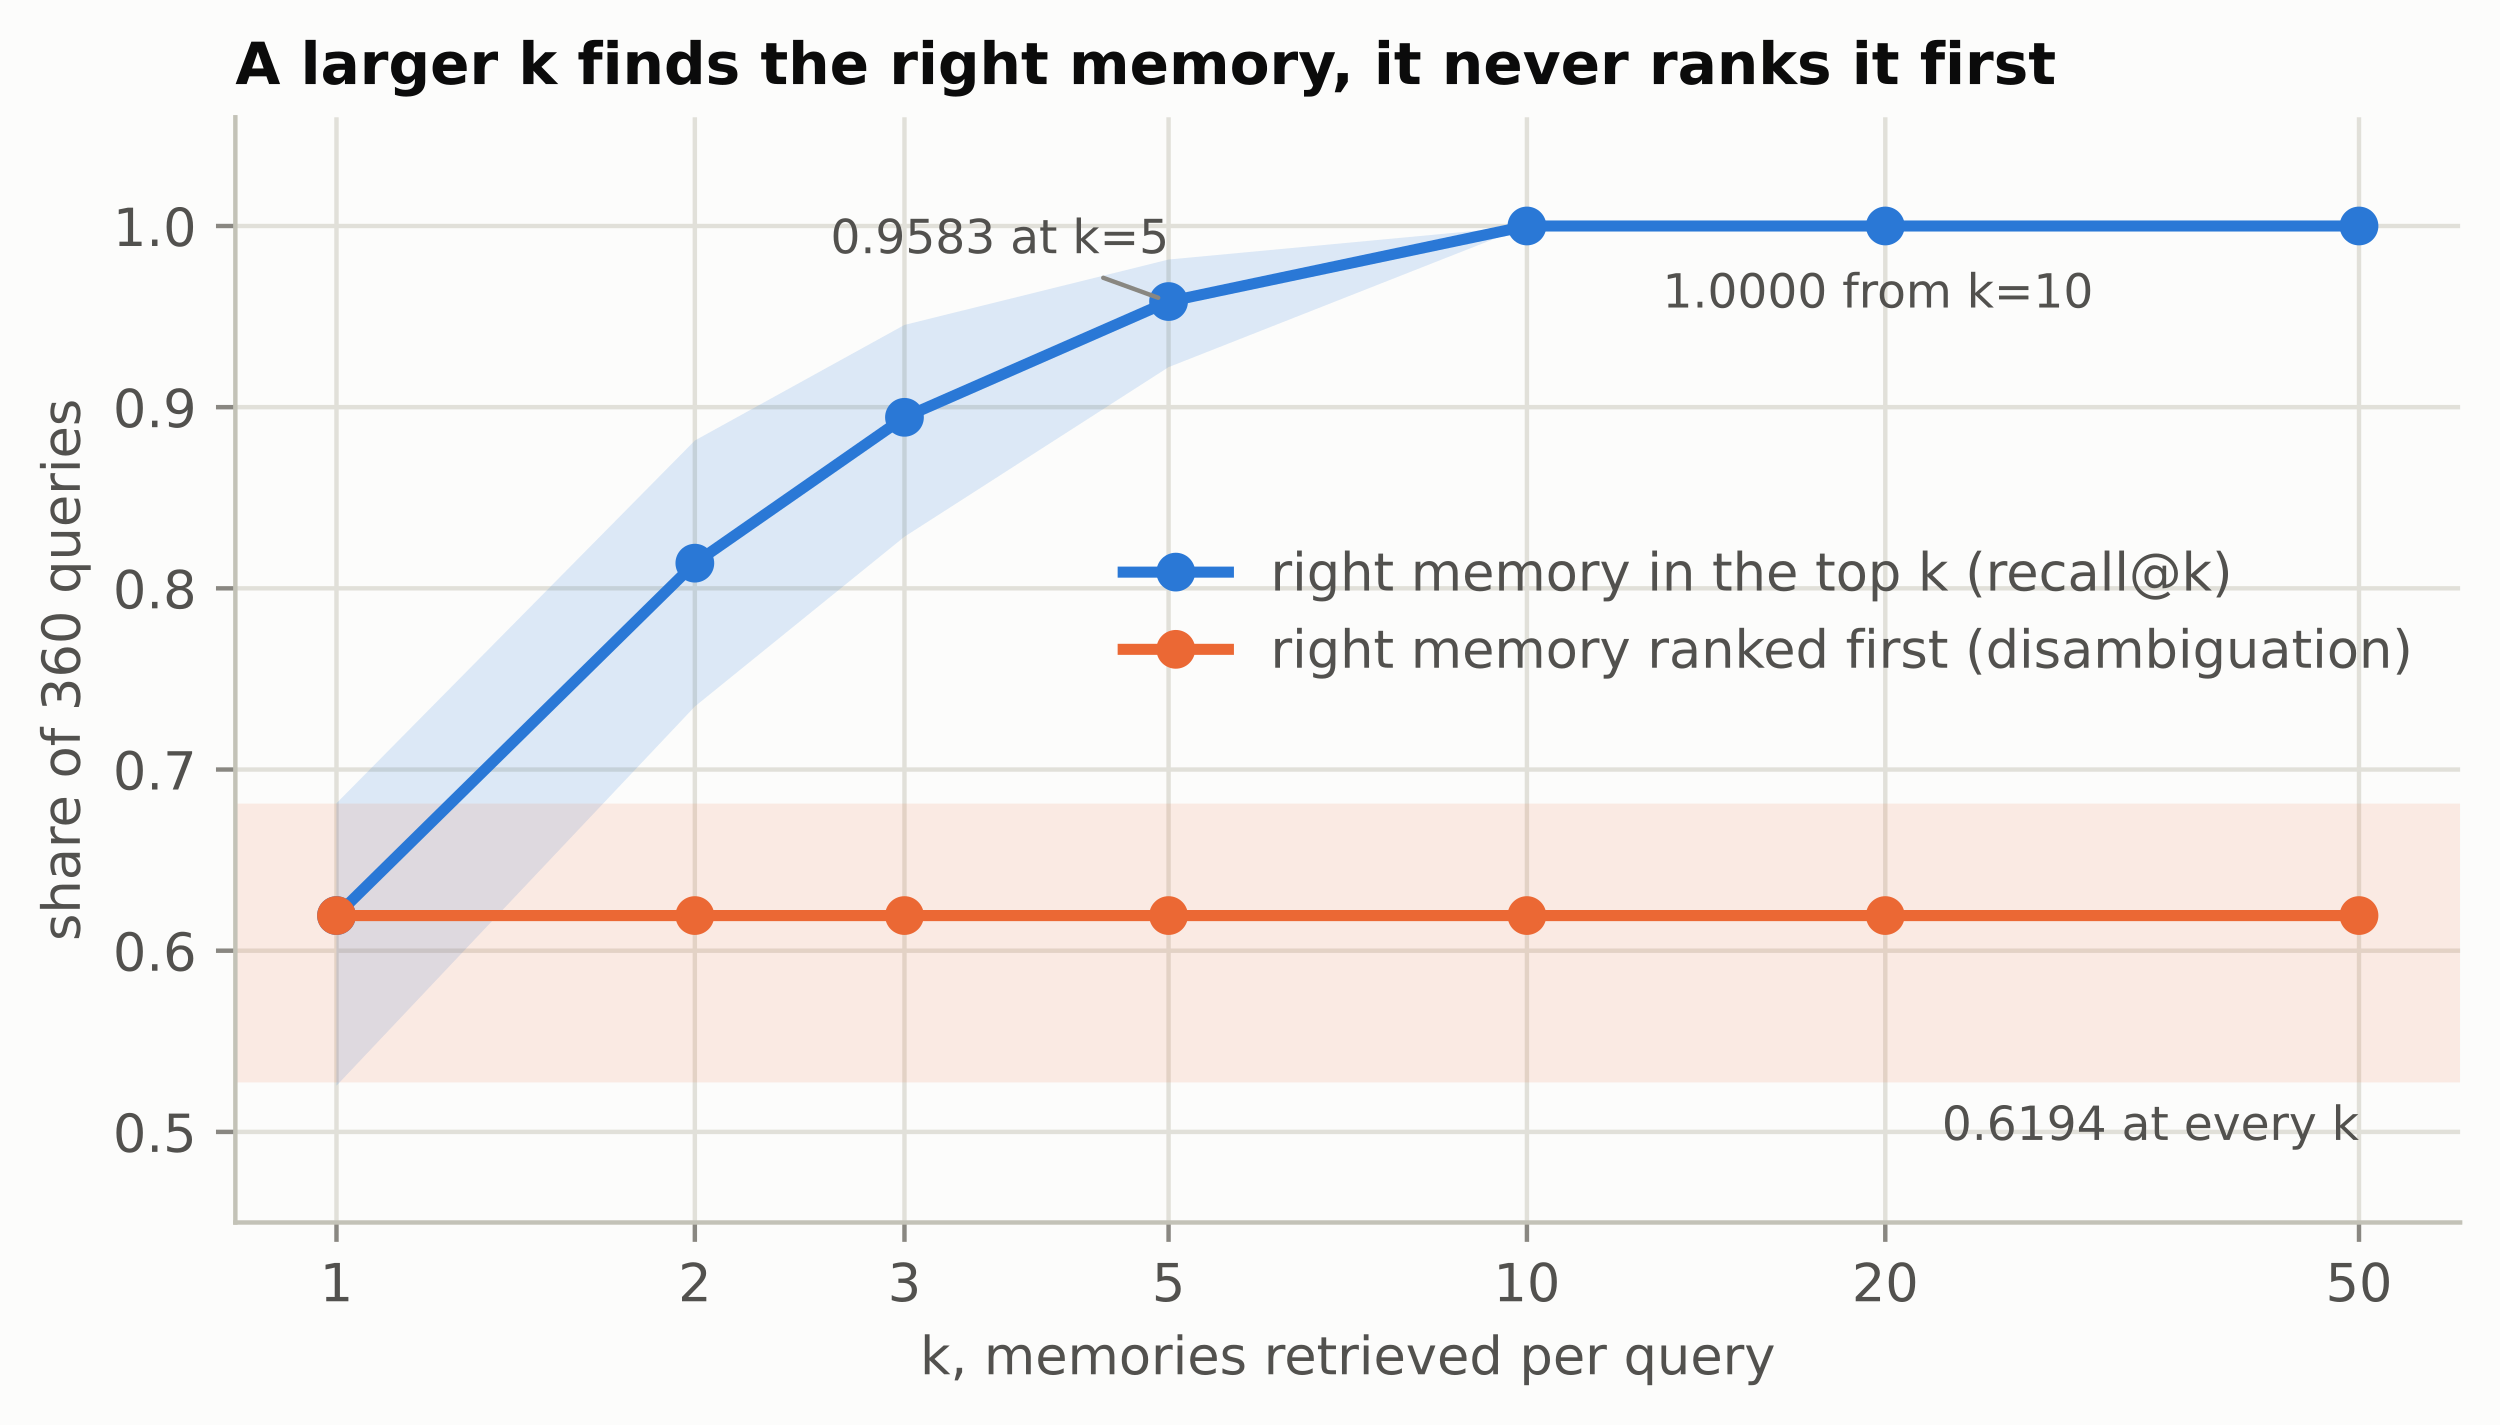
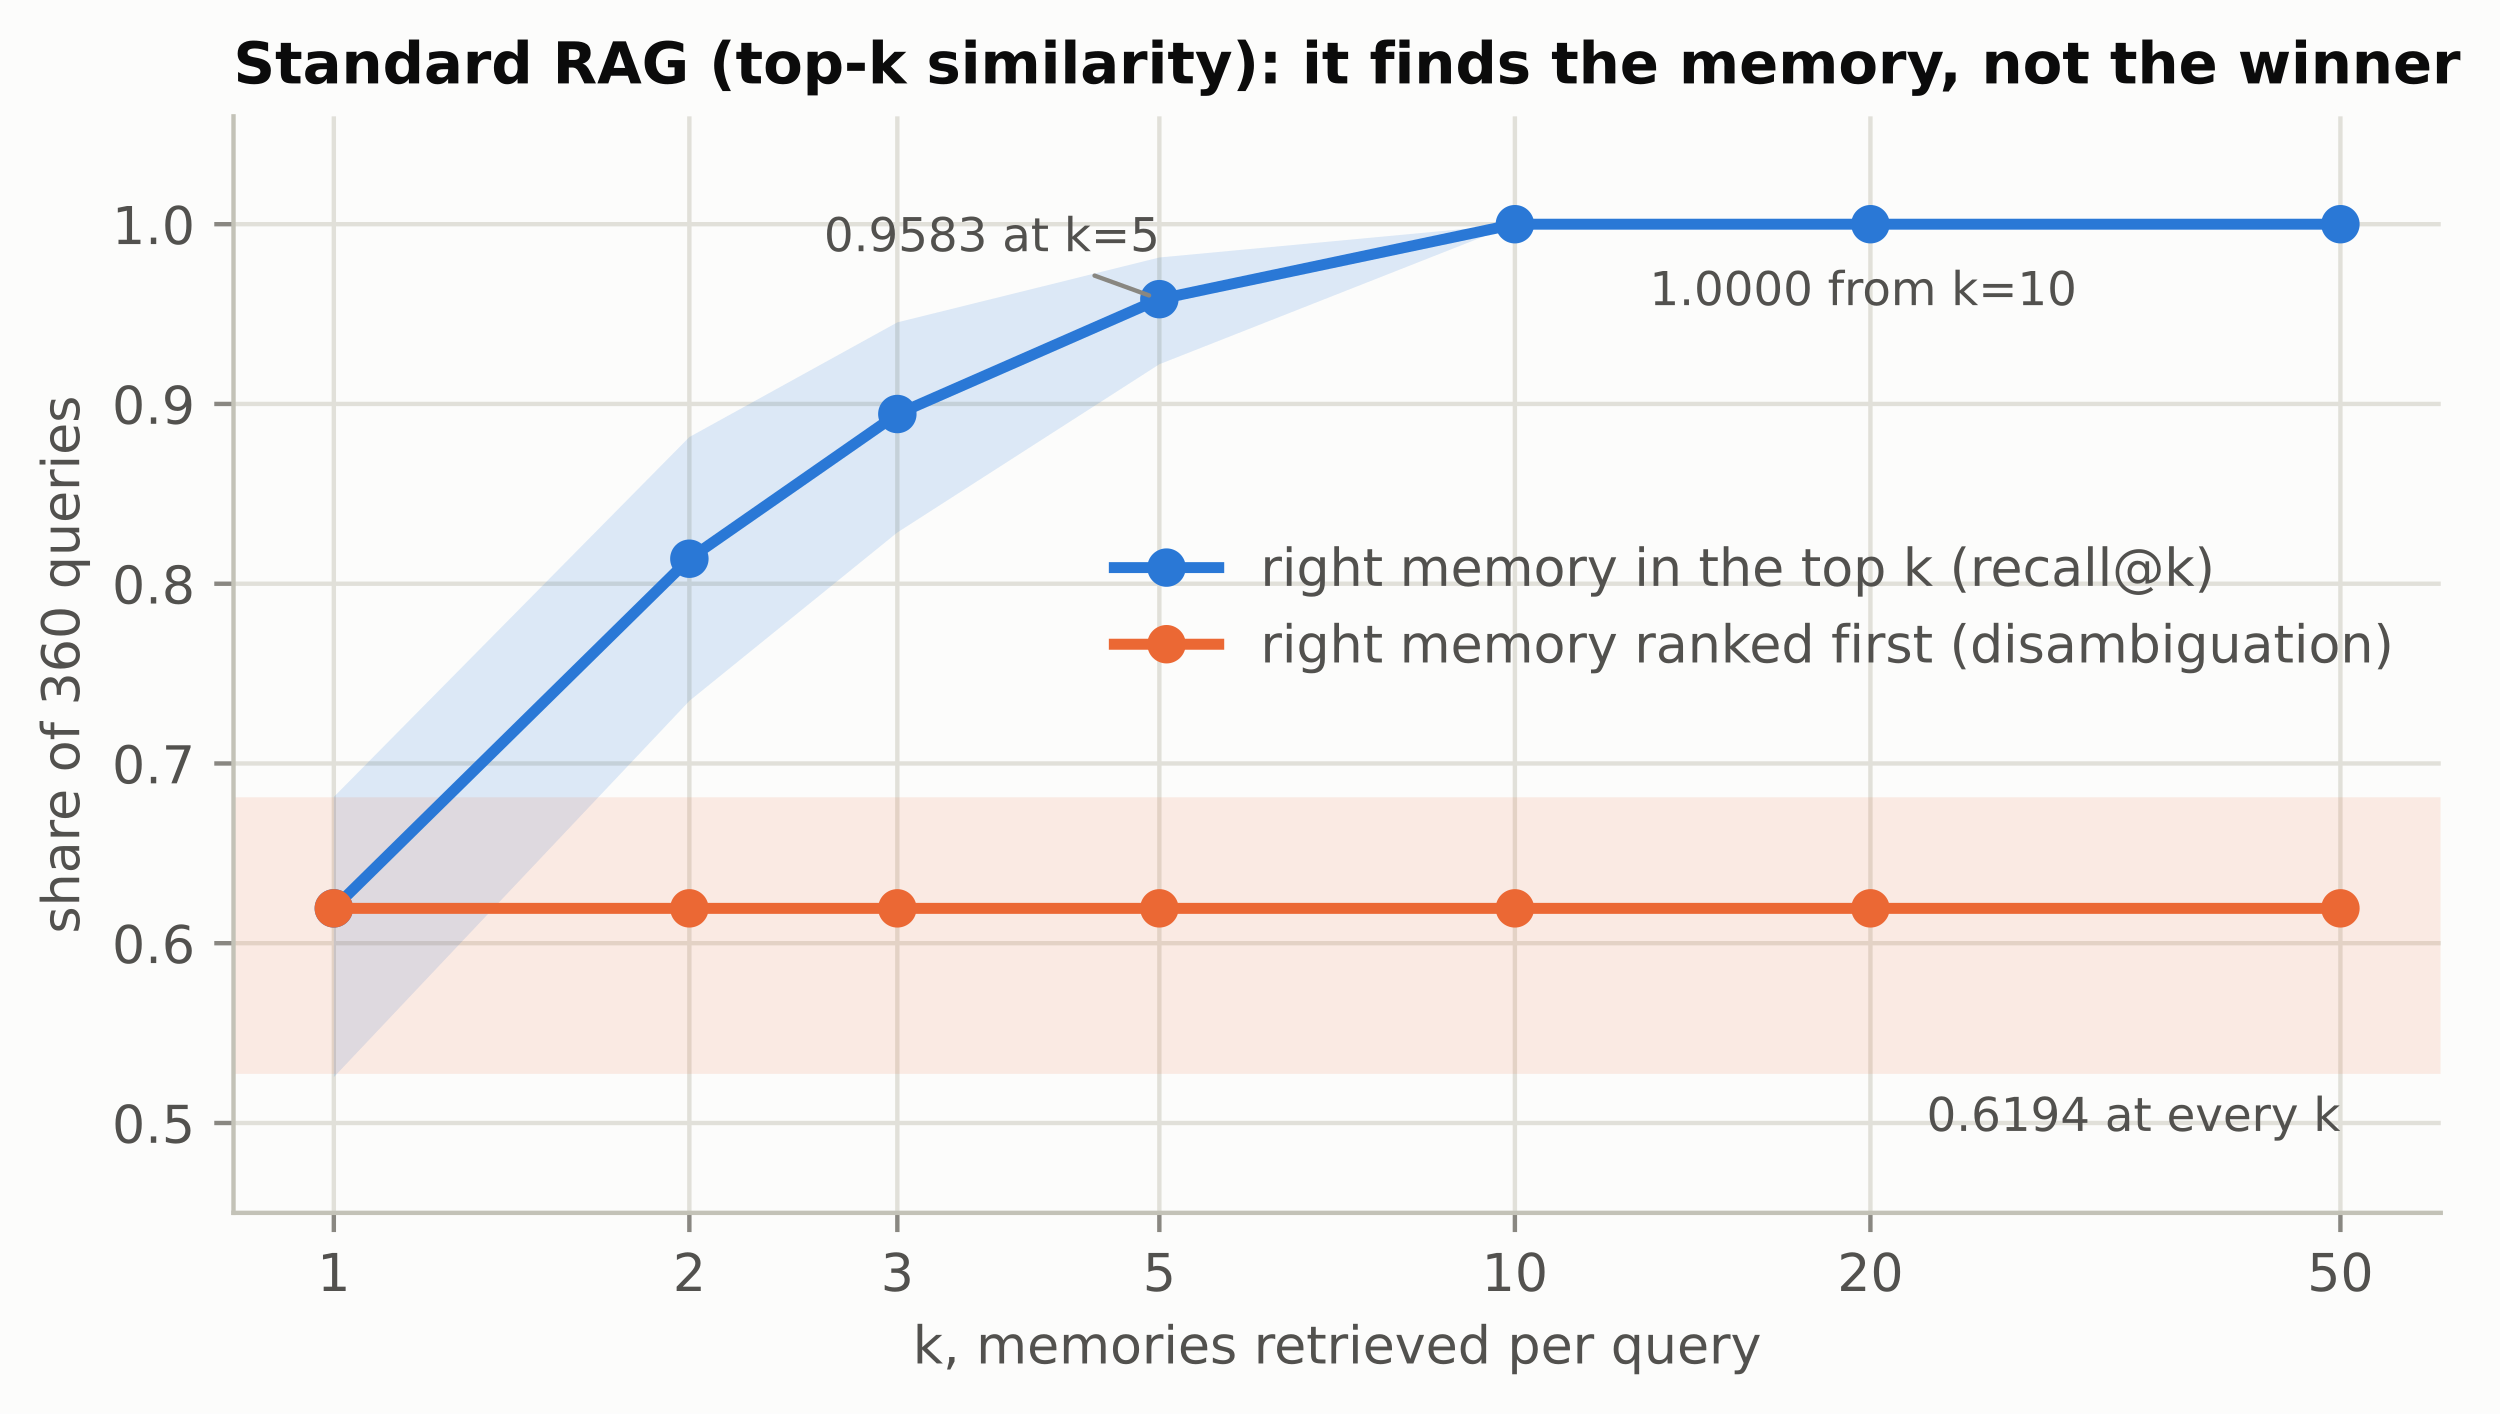
- <svg xmlns="http://www.w3.org/2000/svg" xmlns:xlink="http://www.w3.org/1999/xlink" width="451.462pt" height="257.351pt" viewBox="0 0 451.462 257.351" version="1.1">
+ <svg xmlns="http://www.w3.org/2000/svg" xmlns:xlink="http://www.w3.org/1999/xlink" width="455.048pt" height="257.351pt" viewBox="0 0 455.048 257.351" version="1.1">
  <defs>
    <style type="text/css">*{stroke-linejoin: round; stroke-linecap: butt}</style>
  </defs>
  <g id="figure_1">
    <g id="patch_1">
-       <path d="M 0 257.351  L 451.462 257.351  L 451.462 0  L 0 0  z " style="fill: #fcfcfb" />
+       <path d="M 0 257.351  L 455.048 257.351  L 455.048 0  L 0 0  z " style="fill: #fcfcfb" />
    </g>
    <g id="axes_1">
      <g id="patch_2">
        <path d="M 42.502 220.762  L 444.262 220.762  L 444.262 21.178  L 42.502 21.178  z " style="fill: #fcfcfb" />
      </g>
      <g id="matplotlib.axis_1">
        <g id="xtick_1">
          <g id="line2d_1">
            <path d="M 60.764 220.762  L 60.764 21.178  " clip-path="url(#pa100c90f41)" style="fill: none; stroke: #e1e0d9; stroke-width: 0.8; stroke-linecap: square" />
          </g>
          <g id="line2d_2">
            <defs>
              <path id="md099b3040a" d="M 0 0  L 0 3.5  " style="stroke: #898781; stroke-width: 0.8" />
            </defs>
            <g>
              <use xlink:href="#md099b3040a" x="60.764" y="220.762" style="fill: #898781; stroke: #898781; stroke-width: 0.8" />
            </g>
          </g>
          <g id="text_1">
            <text style="fill: #52514e; font: 9.5px 'DejaVu Sans', 'Bitstream Vera Sans', 'Computer Modern Sans Serif', 'Lucida Grande', 'Verdana', 'Geneva', 'Lucid', 'Arial', 'Helvetica', 'Avant Garde', sans-serif; text-anchor: middle" x="60.764" y="234.981" transform="rotate(-0 60.76401 234.9809)">1</text>
          </g>
        </g>
        <g id="xtick_2">
          <g id="line2d_3">
            <path d="M 125.478 220.762  L 125.478 21.178  " clip-path="url(#pa100c90f41)" style="fill: none; stroke: #e1e0d9; stroke-width: 0.8; stroke-linecap: square" />
          </g>
          <g id="line2d_4">
            <g>
              <use xlink:href="#md099b3040a" x="125.478" y="220.762" style="fill: #898781; stroke: #898781; stroke-width: 0.8" />
            </g>
          </g>
          <g id="text_2">
            <text style="fill: #52514e; font: 9.5px 'DejaVu Sans', 'Bitstream Vera Sans', 'Computer Modern Sans Serif', 'Lucida Grande', 'Verdana', 'Geneva', 'Lucid', 'Arial', 'Helvetica', 'Avant Garde', sans-serif; text-anchor: middle" x="125.478" y="234.981" transform="rotate(-0 125.478 234.9809)">2</text>
          </g>
        </g>
        <g id="xtick_3">
          <g id="line2d_5">
            <path d="M 163.333 220.762  L 163.333 21.178  " clip-path="url(#pa100c90f41)" style="fill: none; stroke: #e1e0d9; stroke-width: 0.8; stroke-linecap: square" />
          </g>
          <g id="line2d_6">
            <g>
              <use xlink:href="#md099b3040a" x="163.333" y="220.762" style="fill: #898781; stroke: #898781; stroke-width: 0.8" />
            </g>
          </g>
          <g id="text_3">
            <text style="fill: #52514e; font: 9.5px 'DejaVu Sans', 'Bitstream Vera Sans', 'Computer Modern Sans Serif', 'Lucida Grande', 'Verdana', 'Geneva', 'Lucid', 'Arial', 'Helvetica', 'Avant Garde', sans-serif; text-anchor: middle" x="163.333" y="234.981" transform="rotate(-0 163.3332 234.9809)">3</text>
          </g>
        </g>
        <g id="xtick_4">
          <g id="line2d_7">
            <path d="M 211.025 220.762  L 211.025 21.178  " clip-path="url(#pa100c90f41)" style="fill: none; stroke: #e1e0d9; stroke-width: 0.8; stroke-linecap: square" />
          </g>
          <g id="line2d_8">
            <g>
              <use xlink:href="#md099b3040a" x="211.025" y="220.762" style="fill: #898781; stroke: #898781; stroke-width: 0.8" />
            </g>
          </g>
          <g id="text_4">
            <text style="fill: #52514e; font: 9.5px 'DejaVu Sans', 'Bitstream Vera Sans', 'Computer Modern Sans Serif', 'Lucida Grande', 'Verdana', 'Geneva', 'Lucid', 'Arial', 'Helvetica', 'Avant Garde', sans-serif; text-anchor: middle" x="211.025" y="234.981" transform="rotate(-0 211.0252 234.9809)">5</text>
          </g>
        </g>
        <g id="xtick_5">
          <g id="line2d_9">
            <path d="M 275.739 220.762  L 275.739 21.178  " clip-path="url(#pa100c90f41)" style="fill: none; stroke: #e1e0d9; stroke-width: 0.8; stroke-linecap: square" />
          </g>
          <g id="line2d_10">
            <g>
              <use xlink:href="#md099b3040a" x="275.739" y="220.762" style="fill: #898781; stroke: #898781; stroke-width: 0.8" />
            </g>
          </g>
          <g id="text_5">
            <text style="fill: #52514e; font: 9.5px 'DejaVu Sans', 'Bitstream Vera Sans', 'Computer Modern Sans Serif', 'Lucida Grande', 'Verdana', 'Geneva', 'Lucid', 'Arial', 'Helvetica', 'Avant Garde', sans-serif; text-anchor: middle" x="275.739" y="234.981" transform="rotate(-0 275.7392 234.9809)">10</text>
          </g>
        </g>
        <g id="xtick_6">
          <g id="line2d_11">
            <path d="M 340.453 220.762  L 340.453 21.178  " clip-path="url(#pa100c90f41)" style="fill: none; stroke: #e1e0d9; stroke-width: 0.8; stroke-linecap: square" />
          </g>
          <g id="line2d_12">
            <g>
              <use xlink:href="#md099b3040a" x="340.453" y="220.762" style="fill: #898781; stroke: #898781; stroke-width: 0.8" />
            </g>
          </g>
          <g id="text_6">
            <text style="fill: #52514e; font: 9.5px 'DejaVu Sans', 'Bitstream Vera Sans', 'Computer Modern Sans Serif', 'Lucida Grande', 'Verdana', 'Geneva', 'Lucid', 'Arial', 'Helvetica', 'Avant Garde', sans-serif; text-anchor: middle" x="340.453" y="234.981" transform="rotate(-0 340.4531 234.9809)">20</text>
          </g>
        </g>
        <g id="xtick_7">
          <g id="line2d_13">
            <path d="M 426 220.762  L 426 21.178  " clip-path="url(#pa100c90f41)" style="fill: none; stroke: #e1e0d9; stroke-width: 0.8; stroke-linecap: square" />
          </g>
          <g id="line2d_14">
            <g>
              <use xlink:href="#md099b3040a" x="426" y="220.762" style="fill: #898781; stroke: #898781; stroke-width: 0.8" />
            </g>
          </g>
          <g id="text_7">
            <text style="fill: #52514e; font: 9.5px 'DejaVu Sans', 'Bitstream Vera Sans', 'Computer Modern Sans Serif', 'Lucida Grande', 'Verdana', 'Geneva', 'Lucid', 'Arial', 'Helvetica', 'Avant Garde', sans-serif; text-anchor: middle" x="426" y="234.981" transform="rotate(-0 426.0004 234.9809)">50</text>
          </g>
        </g>
        <g id="text_8">
          <text style="fill: #52514e; font: 9.5px 'DejaVu Sans', 'Bitstream Vera Sans', 'Computer Modern Sans Serif', 'Lucida Grande', 'Verdana', 'Geneva', 'Lucid', 'Arial', 'Helvetica', 'Avant Garde', sans-serif; text-anchor: middle" x="243.382" y="248.175" transform="rotate(-0 243.3822 248.1751)">k, memories retrieved per query</text>
        </g>
      </g>
      <g id="matplotlib.axis_2">
        <g id="ytick_1">
          <g id="line2d_15">
            <path d="M 42.502 204.403  L 444.262 204.403  " clip-path="url(#pa100c90f41)" style="fill: none; stroke: #e1e0d9; stroke-width: 0.8; stroke-linecap: square" />
          </g>
          <g id="line2d_16">
            <defs>
              <path id="m5dc6ab7f93" d="M 0 0  L -3.5 0  " style="stroke: #898781; stroke-width: 0.8" />
            </defs>
            <g>
              <use xlink:href="#m5dc6ab7f93" x="42.502" y="204.403" style="fill: #898781; stroke: #898781; stroke-width: 0.8" />
            </g>
          </g>
          <g id="text_9">
            <text style="fill: #52514e; font: 9.5px 'DejaVu Sans', 'Bitstream Vera Sans', 'Computer Modern Sans Serif', 'Lucida Grande', 'Verdana', 'Geneva', 'Lucid', 'Arial', 'Helvetica', 'Avant Garde', sans-serif; text-anchor: end" x="35.502" y="208.012" transform="rotate(-0 35.50219 208.0123)">0.5</text>
          </g>
        </g>
        <g id="ytick_2">
          <g id="line2d_17">
            <path d="M 42.502 171.684  L 444.262 171.684  " clip-path="url(#pa100c90f41)" style="fill: none; stroke: #e1e0d9; stroke-width: 0.8; stroke-linecap: square" />
          </g>
          <g id="line2d_18">
            <g>
              <use xlink:href="#m5dc6ab7f93" x="42.502" y="171.684" style="fill: #898781; stroke: #898781; stroke-width: 0.8" />
            </g>
          </g>
          <g id="text_10">
            <text style="fill: #52514e; font: 9.5px 'DejaVu Sans', 'Bitstream Vera Sans', 'Computer Modern Sans Serif', 'Lucida Grande', 'Verdana', 'Geneva', 'Lucid', 'Arial', 'Helvetica', 'Avant Garde', sans-serif; text-anchor: end" x="35.502" y="175.294" transform="rotate(-0 35.50219 175.2936)">0.6</text>
          </g>
        </g>
        <g id="ytick_3">
          <g id="line2d_19">
            <path d="M 42.502 138.966  L 444.262 138.966  " clip-path="url(#pa100c90f41)" style="fill: none; stroke: #e1e0d9; stroke-width: 0.8; stroke-linecap: square" />
          </g>
          <g id="line2d_20">
            <g>
              <use xlink:href="#m5dc6ab7f93" x="42.502" y="138.966" style="fill: #898781; stroke: #898781; stroke-width: 0.8" />
            </g>
          </g>
          <g id="text_11">
            <text style="fill: #52514e; font: 9.5px 'DejaVu Sans', 'Bitstream Vera Sans', 'Computer Modern Sans Serif', 'Lucida Grande', 'Verdana', 'Geneva', 'Lucid', 'Arial', 'Helvetica', 'Avant Garde', sans-serif; text-anchor: end" x="35.502" y="142.575" transform="rotate(-0 35.50219 142.5749)">0.7</text>
          </g>
        </g>
        <g id="ytick_4">
          <g id="line2d_21">
            <path d="M 42.502 106.247  L 444.262 106.247  " clip-path="url(#pa100c90f41)" style="fill: none; stroke: #e1e0d9; stroke-width: 0.8; stroke-linecap: square" />
          </g>
          <g id="line2d_22">
            <g>
              <use xlink:href="#m5dc6ab7f93" x="42.502" y="106.247" style="fill: #898781; stroke: #898781; stroke-width: 0.8" />
            </g>
          </g>
          <g id="text_12">
            <text style="fill: #52514e; font: 9.5px 'DejaVu Sans', 'Bitstream Vera Sans', 'Computer Modern Sans Serif', 'Lucida Grande', 'Verdana', 'Geneva', 'Lucid', 'Arial', 'Helvetica', 'Avant Garde', sans-serif; text-anchor: end" x="35.502" y="109.856" transform="rotate(-0 35.50219 109.8562)">0.8</text>
          </g>
        </g>
        <g id="ytick_5">
          <g id="line2d_23">
            <path d="M 42.502 73.528  L 444.262 73.528  " clip-path="url(#pa100c90f41)" style="fill: none; stroke: #e1e0d9; stroke-width: 0.8; stroke-linecap: square" />
          </g>
          <g id="line2d_24">
            <g>
              <use xlink:href="#m5dc6ab7f93" x="42.502" y="73.528" style="fill: #898781; stroke: #898781; stroke-width: 0.8" />
            </g>
          </g>
          <g id="text_13">
            <text style="fill: #52514e; font: 9.5px 'DejaVu Sans', 'Bitstream Vera Sans', 'Computer Modern Sans Serif', 'Lucida Grande', 'Verdana', 'Geneva', 'Lucid', 'Arial', 'Helvetica', 'Avant Garde', sans-serif; text-anchor: end" x="35.502" y="77.138" transform="rotate(-0 35.50219 77.13752)">0.9</text>
          </g>
        </g>
        <g id="ytick_6">
          <g id="line2d_25">
            <path d="M 42.502 40.81  L 444.262 40.81  " clip-path="url(#pa100c90f41)" style="fill: none; stroke: #e1e0d9; stroke-width: 0.8; stroke-linecap: square" />
          </g>
          <g id="line2d_26">
            <g>
              <use xlink:href="#m5dc6ab7f93" x="42.502" y="40.81" style="fill: #898781; stroke: #898781; stroke-width: 0.8" />
            </g>
          </g>
          <g id="text_14">
            <text style="fill: #52514e; font: 9.5px 'DejaVu Sans', 'Bitstream Vera Sans', 'Computer Modern Sans Serif', 'Lucida Grande', 'Verdana', 'Geneva', 'Lucid', 'Arial', 'Helvetica', 'Avant Garde', sans-serif; text-anchor: end" x="35.502" y="44.419" transform="rotate(-0 35.50219 44.41883)">1.0</text>
          </g>
        </g>
        <g id="text_15">
          <text style="fill: #52514e; font: 9.5px 'DejaVu Sans', 'Bitstream Vera Sans', 'Computer Modern Sans Serif', 'Lucida Grande', 'Verdana', 'Geneva', 'Lucid', 'Arial', 'Helvetica', 'Avant Garde', sans-serif; text-anchor: middle" x="14.419" y="120.97" transform="rotate(-90 14.41852 120.9704)">share of 360 queries</text>
        </g>
      </g>
      <g id="PolyCollection_1">
        <defs>
          <path id="m1ffbef51e1" d="M 60.764 -112.299  L 60.764 -61.291  L 125.478 -129.771  L 163.333 -160.429  L 211.025 -191.053  L 275.739 -216.541  L 340.453 -216.541  L 426 -216.541  L 426 -216.541  L 426 -216.541  L 340.453 -216.541  L 275.739 -216.541  L 211.025 -210.488  L 163.333 -198.677  L 125.478 -177.802  L 60.764 -112.299  z " />
        </defs>
        <g clip-path="url(#pa100c90f41)">
          <use xlink:href="#m1ffbef51e1" x="0" y="257.351" style="fill: #2a78d6; fill-opacity: 0.15" />
        </g>
      </g>
      <g id="patch_3">
        <path d="M 42.502 195.471  L 42.502 145.117  L 444.262 145.117  L 444.262 195.471  z " clip-path="url(#pa100c90f41)" style="fill: #eb6834; opacity: 0.12" />
      </g>
      <g id="line2d_27">
        <path d="M 60.764 165.337  L 125.478 101.699  L 163.333 75.361  L 211.025 54.453  L 275.739 40.81  L 340.453 40.81  L 426 40.81  " clip-path="url(#pa100c90f41)" style="fill: none; stroke: #2a78d6; stroke-width: 2; stroke-linecap: square" />
        <defs>
          <path id="m39a795ad7d" d="M 0 3  C 0.796 3 1.559 2.684 2.121 2.121  C 2.684 1.559 3 0.796 3 0  C 3 -0.796 2.684 -1.559 2.121 -2.121  C 1.559 -2.684 0.796 -3 0 -3  C -0.796 -3 -1.559 -2.684 -2.121 -2.121  C -2.684 -1.559 -3 -0.796 -3 0  C -3 0.796 -2.684 1.559 -2.121 2.121  C -1.559 2.684 -0.796 3 0 3  z " style="stroke: #2a78d6" />
        </defs>
        <g clip-path="url(#pa100c90f41)">
          <use xlink:href="#m39a795ad7d" x="60.764" y="165.337" style="fill: #2a78d6; stroke: #2a78d6" />
          <use xlink:href="#m39a795ad7d" x="125.478" y="101.699" style="fill: #2a78d6; stroke: #2a78d6" />
          <use xlink:href="#m39a795ad7d" x="163.333" y="75.361" style="fill: #2a78d6; stroke: #2a78d6" />
          <use xlink:href="#m39a795ad7d" x="211.025" y="54.453" style="fill: #2a78d6; stroke: #2a78d6" />
          <use xlink:href="#m39a795ad7d" x="275.739" y="40.81" style="fill: #2a78d6; stroke: #2a78d6" />
          <use xlink:href="#m39a795ad7d" x="340.453" y="40.81" style="fill: #2a78d6; stroke: #2a78d6" />
          <use xlink:href="#m39a795ad7d" x="426" y="40.81" style="fill: #2a78d6; stroke: #2a78d6" />
        </g>
      </g>
      <g id="line2d_28">
        <path d="M 60.764 165.337  L 125.478 165.337  L 163.333 165.337  L 211.025 165.337  L 275.739 165.337  L 340.453 165.337  L 426 165.337  " clip-path="url(#pa100c90f41)" style="fill: none; stroke: #eb6834; stroke-width: 2; stroke-linecap: square" />
        <defs>
          <path id="m674983a50f" d="M 0 3  C 0.796 3 1.559 2.684 2.121 2.121  C 2.684 1.559 3 0.796 3 0  C 3 -0.796 2.684 -1.559 2.121 -2.121  C 1.559 -2.684 0.796 -3 0 -3  C -0.796 -3 -1.559 -2.684 -2.121 -2.121  C -2.684 -1.559 -3 -0.796 -3 0  C -3 0.796 -2.684 1.559 -2.121 2.121  C -1.559 2.684 -0.796 3 0 3  z " style="stroke: #eb6834" />
        </defs>
        <g clip-path="url(#pa100c90f41)">
          <use xlink:href="#m674983a50f" x="60.764" y="165.337" style="fill: #eb6834; stroke: #eb6834" />
          <use xlink:href="#m674983a50f" x="125.478" y="165.337" style="fill: #eb6834; stroke: #eb6834" />
          <use xlink:href="#m674983a50f" x="163.333" y="165.337" style="fill: #eb6834; stroke: #eb6834" />
          <use xlink:href="#m674983a50f" x="211.025" y="165.337" style="fill: #eb6834; stroke: #eb6834" />
          <use xlink:href="#m674983a50f" x="275.739" y="165.337" style="fill: #eb6834; stroke: #eb6834" />
          <use xlink:href="#m674983a50f" x="340.453" y="165.337" style="fill: #eb6834; stroke: #eb6834" />
          <use xlink:href="#m674983a50f" x="426" y="165.337" style="fill: #eb6834; stroke: #eb6834" />
        </g>
      </g>
      <g id="patch_4">
        <path d="M 42.502 220.762  L 42.502 21.178  " style="fill: none; stroke: #c3c2b7; stroke-width: 0.8; stroke-linejoin: miter; stroke-linecap: square" />
      </g>
      <g id="patch_5">
        <path d="M 42.502 220.762  L 444.262 220.762  " style="fill: none; stroke: #c3c2b7; stroke-width: 0.8; stroke-linejoin: miter; stroke-linecap: square" />
      </g>
      <g id="patch_6">
        <path d="M 199.236 50.168  Q 204.191 51.969 209.146 53.77  " style="fill: none; stroke: #898781; stroke-width: 0.8; stroke-linecap: round" />
      </g>
      <g id="text_16">
        <text style="fill: #52514e; font: 8.5px 'DejaVu Sans', 'Bitstream Vera Sans', 'Computer Modern Sans Serif', 'Lucida Grande', 'Verdana', 'Geneva', 'Lucid', 'Arial', 'Helvetica', 'Avant Garde', sans-serif; text-anchor: start" x="149.973" y="45.717" transform="rotate(-0 149.973 45.71738)">0.9583 at k=5</text>
      </g>
      <g id="text_17">
        <text style="fill: #52514e; font: 8.5px 'DejaVu Sans', 'Bitstream Vera Sans', 'Computer Modern Sans Serif', 'Lucida Grande', 'Verdana', 'Geneva', 'Lucid', 'Arial', 'Helvetica', 'Avant Garde', sans-serif; text-anchor: start" x="300.234" y="55.533" transform="rotate(-0 300.2342 55.53298)">1.0000 from k=10</text>
      </g>
      <g id="text_18">
        <text style="fill: #52514e; font: 8.5px 'DejaVu Sans', 'Bitstream Vera Sans', 'Computer Modern Sans Serif', 'Lucida Grande', 'Verdana', 'Geneva', 'Lucid', 'Arial', 'Helvetica', 'Avant Garde', sans-serif; text-anchor: end" x="426" y="205.856" transform="rotate(-0 426.0004 205.8557)">0.6194 at every k</text>
      </g>
      <g id="text_19">
-         <text style="fill: #0b0b0b; font: 700 10.5px 'DejaVu Sans', 'Bitstream Vera Sans', 'Computer Modern Sans Serif', 'Lucida Grande', 'Verdana', 'Geneva', 'Lucid', 'Arial', 'Helvetica', 'Avant Garde', sans-serif; text-anchor: start" x="42.502" y="15.178" transform="rotate(-0 42.50219 15.17836)">A larger k finds the right memory, it never ranks it first</text>
+         <text style="fill: #0b0b0b; font: 700 10.5px 'DejaVu Sans', 'Bitstream Vera Sans', 'Computer Modern Sans Serif', 'Lucida Grande', 'Verdana', 'Geneva', 'Lucid', 'Arial', 'Helvetica', 'Avant Garde', sans-serif; text-anchor: start" x="42.502" y="15.178" transform="rotate(-0 42.50219 15.17836)">Standard RAG (top-k similarity): it finds the memory, not the winner</text>
      </g>
      <g id="legend_1">
        <g id="line2d_29">
          <path d="M 202.83 103.315  L 212.33 103.315  L 221.83 103.315  " style="fill: none; stroke: #2a78d6; stroke-width: 2; stroke-linecap: square" />
          <g>
            <use xlink:href="#m39a795ad7d" x="212.33" y="103.315" style="fill: #2a78d6; stroke: #2a78d6" />
          </g>
        </g>
        <g id="text_20">
          <text style="fill: #52514e; font: 9.5px 'DejaVu Sans', 'Bitstream Vera Sans', 'Computer Modern Sans Serif', 'Lucida Grande', 'Verdana', 'Geneva', 'Lucid', 'Arial', 'Helvetica', 'Avant Garde', sans-serif; text-anchor: start" x="229.43" y="106.64" transform="rotate(-0 229.4301 106.6405)">right memory in the top k (recall@k)</text>
        </g>
        <g id="line2d_30">
          <path d="M 202.83 117.26  L 212.33 117.26  L 221.83 117.26  " style="fill: none; stroke: #eb6834; stroke-width: 2; stroke-linecap: square" />
          <g>
            <use xlink:href="#m674983a50f" x="212.33" y="117.26" style="fill: #eb6834; stroke: #eb6834" />
          </g>
        </g>
        <g id="text_21">
          <text style="fill: #52514e; font: 9.5px 'DejaVu Sans', 'Bitstream Vera Sans', 'Computer Modern Sans Serif', 'Lucida Grande', 'Verdana', 'Geneva', 'Lucid', 'Arial', 'Helvetica', 'Avant Garde', sans-serif; text-anchor: start" x="229.43" y="120.585" transform="rotate(-0 229.4301 120.5847)">right memory ranked first (disambiguation)</text>
        </g>
      </g>
    </g>
  </g>
  <defs>
    <clipPath id="pa100c90f41">
      <rect x="42.502" y="21.178" width="401.76" height="199.584" />
    </clipPath>
  </defs>
</svg>
